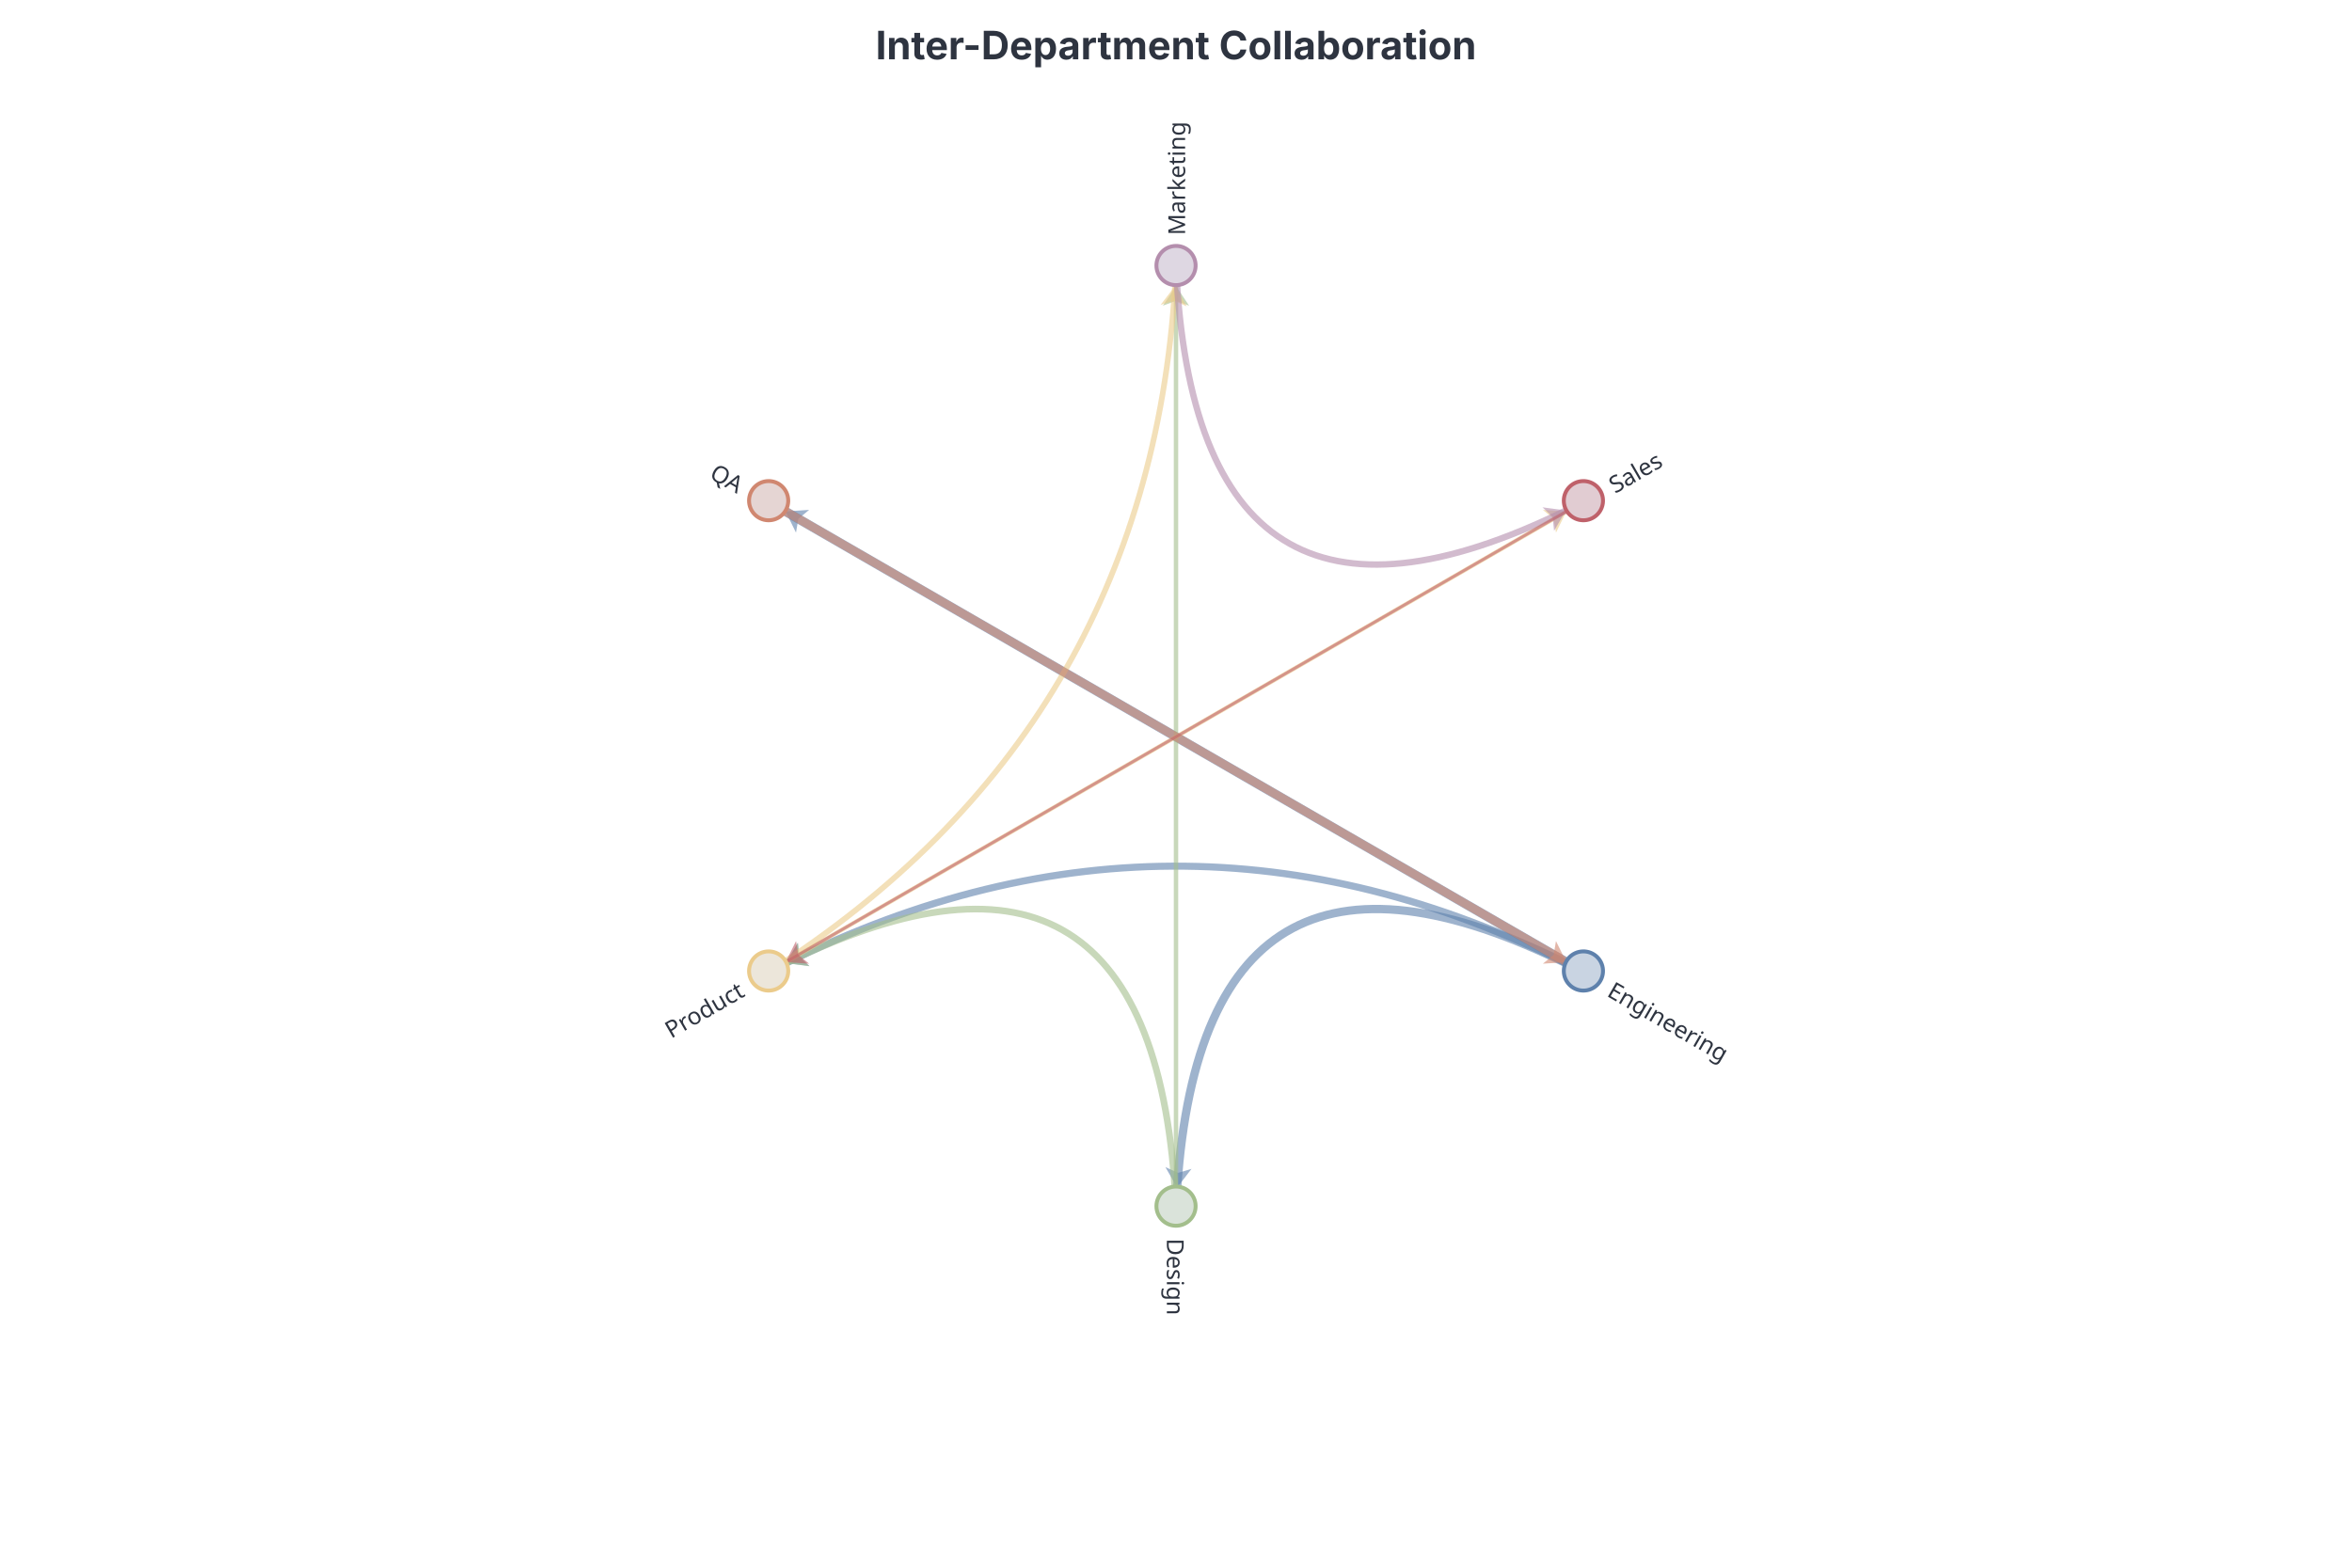
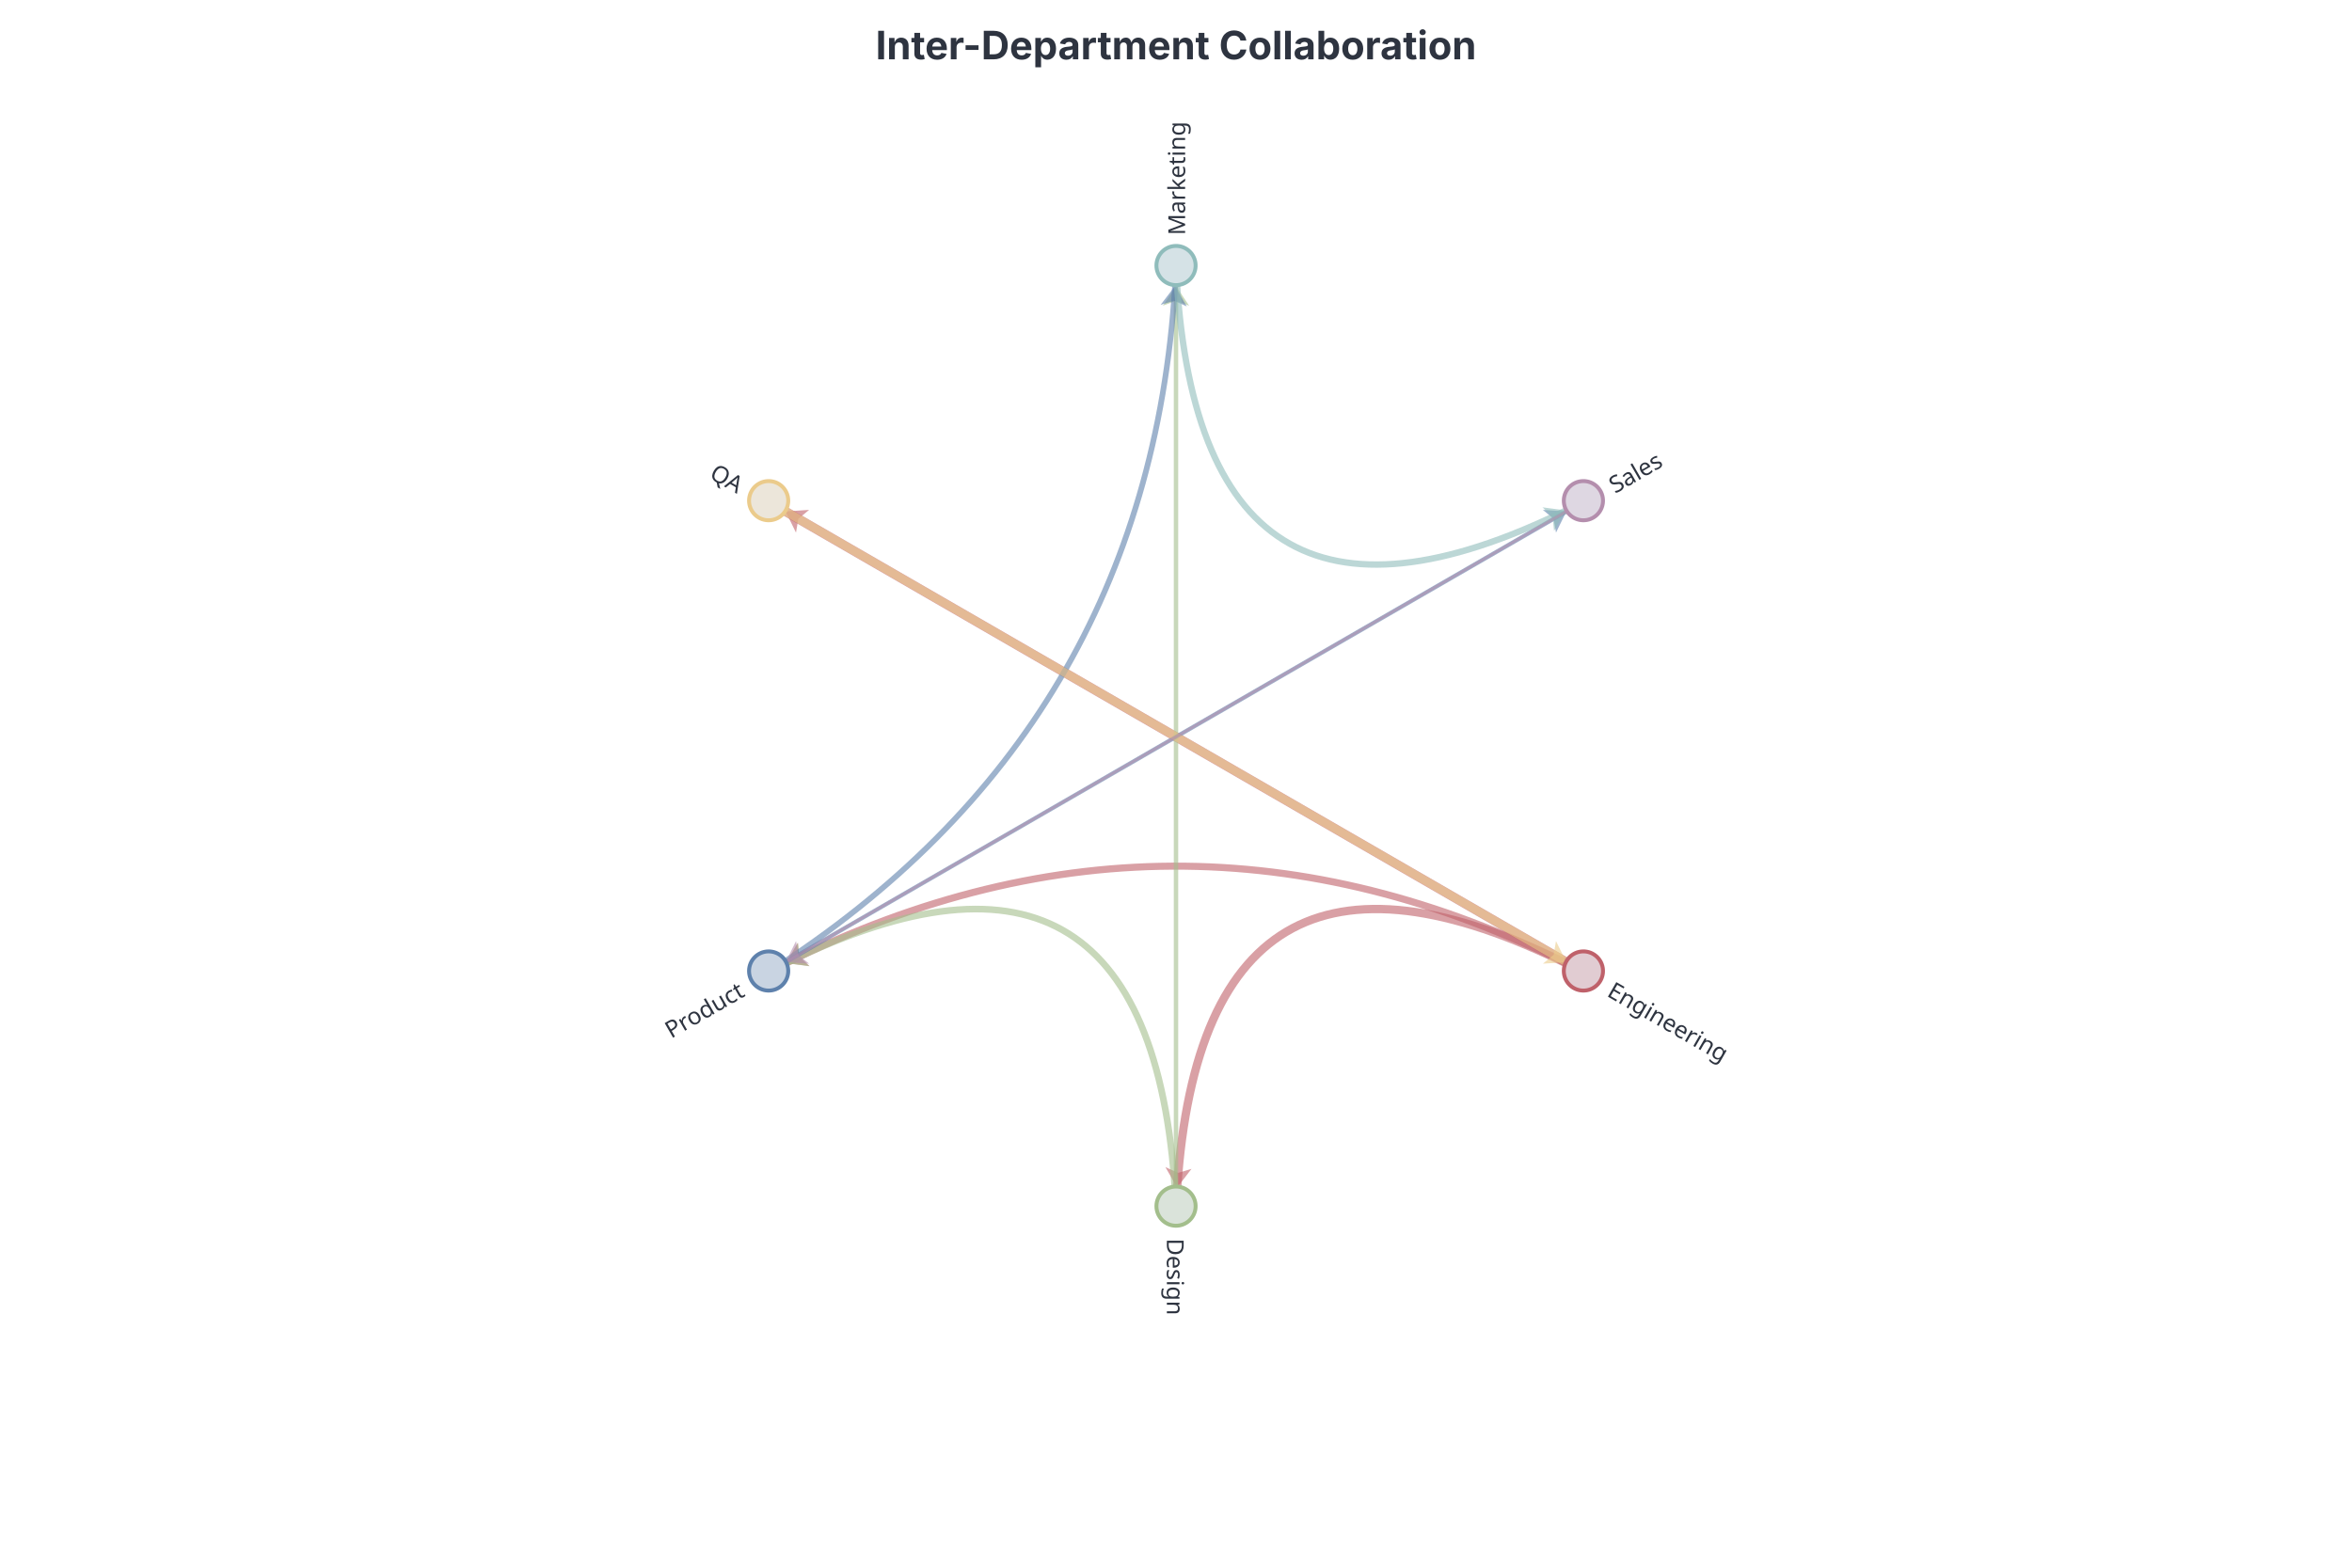
<svg xmlns="http://www.w3.org/2000/svg" style="background: #eceff4; font-family: Inter, system-ui, Avenir, Helvetica, Arial, sans-serif" width="1200" height="800" version="1.1" baseProfile="full" viewBox="0 0 1200 800">
  <rect width="1200" height="800" x="0" y="0" fill="none" />
-   <path d="M807.8 520Q614.9 420.3 600.6 630" transform="translate(0 -24)" fill="none" pointer-events="visible" stroke="#5e81ac" stroke-width="4.25" stroke-opacity="0.6" ecmeta_series_index="0" ecmeta_data_index="0" ecmeta_ssr_type="chart" class="zr0-cls-0" />
-   <path d="M0 0L6.667 10L0 7.5L-6.667 10L0 0Z" transform="matrix(-0.998,-0.068,0.068,-0.998,600.5731,606.0165)" fill="#5e81ac" fill-opacity="0.6" ecmeta_series_index="0" ecmeta_data_index="0" ecmeta_ssr_type="chart" class="zr0-cls-1" />
-   <path d="M807.8 520Q604.5 414.3 401.1 515.5" transform="translate(0 -24)" fill="none" pointer-events="visible" stroke="#5e81ac" stroke-width="3.6" stroke-opacity="0.6" ecmeta_series_index="0" ecmeta_data_index="1" ecmeta_ssr_type="chart" class="zr0-cls-0" />
-   <path d="M0 0L6.667 10L0 7.5L-6.667 10L0 0Z" transform="matrix(-0.445,-0.895,0.895,-0.445,401.0677,491.4676)" fill="#5e81ac" fill-opacity="0.6" ecmeta_series_index="0" ecmeta_data_index="1" ecmeta_ssr_type="chart" class="zr0-cls-1" />
-   <path d="M807.8 520Q604.3 402.5 400.8 285" transform="translate(0 -24)" fill="none" pointer-events="visible" stroke="#5e81ac" stroke-width="4.75" stroke-opacity="0.6" ecmeta_series_index="0" ecmeta_data_index="2" ecmeta_ssr_type="chart" class="zr0-cls-0" />
-   <path d="M0 0L6.7 10L0 7.5L-6.7 10L0 0Z" transform="matrix(0.5,-0.866,0.866,0.5,400.8146,261.0002)" fill="#5e81ac" fill-opacity="0.6" ecmeta_series_index="0" ecmeta_data_index="2" ecmeta_ssr_type="chart" class="zr0-cls-1" />
+   <path d="M807.8 520Q614.9 420.3 600.6 630" transform="translate(0 -24)" fill="none" pointer-events="visible" stroke="#bf616a" stroke-width="4.25" stroke-opacity="0.6" ecmeta_series_index="0" ecmeta_data_index="0" ecmeta_ssr_type="chart" class="zr0-cls-0" />
+   <path d="M0 0L6.667 10L0 7.5L-6.667 10L0 0Z" transform="matrix(-0.998,-0.068,0.068,-0.998,600.5731,606.0165)" fill="#bf616a" fill-opacity="0.6" ecmeta_series_index="0" ecmeta_data_index="0" ecmeta_ssr_type="chart" class="zr0-cls-1" />
+   <path d="M807.8 520Q604.5 414.3 401.1 515.5" transform="translate(0 -24)" fill="none" pointer-events="visible" stroke="#bf616a" stroke-width="3.6" stroke-opacity="0.6" ecmeta_series_index="0" ecmeta_data_index="1" ecmeta_ssr_type="chart" class="zr0-cls-0" />
+   <path d="M0 0L6.667 10L0 7.5L-6.667 10L0 0Z" transform="matrix(-0.445,-0.895,0.895,-0.445,401.0677,491.4676)" fill="#bf616a" fill-opacity="0.6" ecmeta_series_index="0" ecmeta_data_index="1" ecmeta_ssr_type="chart" class="zr0-cls-1" />
+   <path d="M807.8 520Q604.3 402.5 400.8 285" transform="translate(0 -24)" fill="none" pointer-events="visible" stroke="#bf616a" stroke-width="4.75" stroke-opacity="0.6" ecmeta_series_index="0" ecmeta_data_index="2" ecmeta_ssr_type="chart" class="zr0-cls-0" />
+   <path d="M0 0L6.7 10L0 7.5L-6.7 10L0 0Z" transform="matrix(0.5,-0.866,0.866,0.5,400.8146,261.0002)" fill="#bf616a" fill-opacity="0.6" ecmeta_series_index="0" ecmeta_data_index="2" ecmeta_ssr_type="chart" class="zr0-cls-1" />
  <path d="M600 640Q589.8 423.1 401.1 515.5" transform="translate(0 -24)" fill="none" pointer-events="visible" stroke="#a3be8c" stroke-width="3.4" stroke-opacity="0.6" ecmeta_series_index="0" ecmeta_data_index="3" ecmeta_ssr_type="chart" class="zr0-cls-0" />
  <path d="M0 0L6.667 10L0 7.5L-6.667 10L0 0Z" transform="matrix(-0.44,-0.898,0.898,-0.44,401.0864,491.5046)" fill="#a3be8c" fill-opacity="0.6" ecmeta_series_index="0" ecmeta_data_index="3" ecmeta_ssr_type="chart" class="zr0-cls-2" />
  <path d="M600 640Q600 405 600 170" transform="translate(0 -24)" fill="none" pointer-events="visible" stroke="#a3be8c" stroke-width="2.25" stroke-opacity="0.6" ecmeta_series_index="0" ecmeta_data_index="4" ecmeta_ssr_type="chart" class="zr0-cls-0" />
  <path d="M0 0L6.7 10L0 7.5L-6.7 10L0 0Z" transform="translate(600 146.0005)" fill="#a3be8c" fill-opacity="0.6" ecmeta_series_index="0" ecmeta_data_index="4" ecmeta_ssr_type="chart" class="zr0-cls-2" />
-   <path d="M392.2 520Q585.4 396.7 599.5 170" transform="translate(0 -24)" fill="none" pointer-events="visible" stroke="#ebcb8b" stroke-width="2.9" stroke-opacity="0.6" ecmeta_series_index="0" ecmeta_data_index="5" ecmeta_ssr_type="chart" class="zr0-cls-0" />
-   <path d="M0 0L6.7 10L0 7.5L-6.7 10L0 0Z" transform="matrix(0.998,0.062,-0.062,0.998,599.4683,145.9857)" fill="#ebcb8b" fill-opacity="0.6" ecmeta_series_index="0" ecmeta_data_index="5" ecmeta_ssr_type="chart" class="zr0-cls-3" />
-   <path d="M392.2 520Q595.7 402.5 799.2 285" transform="translate(0 -24)" fill="none" pointer-events="visible" stroke="#ebcb8b" stroke-width="2.1" stroke-opacity="0.6" ecmeta_series_index="0" ecmeta_data_index="6" ecmeta_ssr_type="chart" class="zr0-cls-0" />
-   <path d="M0 0L6.7 10L0 7.5L-6.7 10L0 0Z" transform="matrix(0.5,0.866,-0.866,0.5,799.1854,261.0002)" fill="#ebcb8b" fill-opacity="0.6" ecmeta_series_index="0" ecmeta_data_index="6" ecmeta_ssr_type="chart" class="zr0-cls-3" />
-   <path d="M600 160Q610.2 376.9 798.9 284.5" transform="translate(0 -24)" fill="none" pointer-events="visible" stroke="#b48ead" stroke-width="3.25" stroke-opacity="0.6" ecmeta_series_index="0" ecmeta_data_index="7" ecmeta_ssr_type="chart" class="zr0-cls-0" />
-   <path d="M0 0L6.7 10L0 7.5L-6.7 10L0 0Z" transform="matrix(0.44,0.898,-0.898,0.44,798.9136,260.4954)" fill="#b48ead" fill-opacity="0.6" ecmeta_series_index="0" ecmeta_data_index="7" ecmeta_ssr_type="chart" class="zr0-cls-4" />
-   <path d="M392.2 280Q595.7 397.5 799.2 515" transform="translate(0 -24)" fill="none" pointer-events="visible" stroke="#d08770" stroke-width="4.4" stroke-opacity="0.6" ecmeta_series_index="0" ecmeta_data_index="8" ecmeta_ssr_type="chart" class="zr0-cls-0" />
-   <path d="M0 0L6.667 10L0 7.5L-6.667 10L0 0Z" transform="matrix(-0.5,0.866,-0.866,-0.5,799.1854,490.9998)" fill="#d08770" fill-opacity="0.6" ecmeta_series_index="0" ecmeta_data_index="8" ecmeta_ssr_type="chart" class="zr0-cls-5" />
-   <path d="M807.8 280Q604.3 397.5 400.8 515" transform="translate(0 -24)" fill="none" pointer-events="visible" stroke="#bf616a" stroke-width="1.5" stroke-opacity="0.6" ecmeta_series_index="0" ecmeta_data_index="9" ecmeta_ssr_type="chart" class="zr0-cls-0" />
-   <path d="M0 0L6.667 10L0 7.5L-6.667 10L0 0Z" transform="matrix(-0.5,-0.866,0.866,-0.5,400.8146,490.9998)" fill="#bf616a" fill-opacity="0.6" ecmeta_series_index="0" ecmeta_data_index="9" ecmeta_ssr_type="chart" class="zr0-cls-6" />
-   <path d="M1 0A1 1 0 1 1 1 -0.1A1 1 0 0 1 1 0" transform="matrix(10,0,0,10,807.8461,496)" fill="#c9d4e2" stroke="#5e81ac" stroke-width="0.2" ecmeta_series_index="0" ecmeta_data_index="0" ecmeta_ssr_type="chart" class="zr0-cls-7" />
+   <path d="M392.2 520Q585.4 396.7 599.5 170" transform="translate(0 -24)" fill="none" pointer-events="visible" stroke="#5e81ac" stroke-width="2.9" stroke-opacity="0.6" ecmeta_series_index="0" ecmeta_data_index="5" ecmeta_ssr_type="chart" class="zr0-cls-0" />
+   <path d="M0 0L6.7 10L0 7.5L-6.7 10L0 0Z" transform="matrix(0.998,0.062,-0.062,0.998,599.4683,145.9857)" fill="#5e81ac" fill-opacity="0.6" ecmeta_series_index="0" ecmeta_data_index="5" ecmeta_ssr_type="chart" class="zr0-cls-3" />
+   <path d="M392.2 520Q595.7 402.5 799.2 285" transform="translate(0 -24)" fill="none" pointer-events="visible" stroke="#5e81ac" stroke-width="2.1" stroke-opacity="0.6" ecmeta_series_index="0" ecmeta_data_index="6" ecmeta_ssr_type="chart" class="zr0-cls-0" />
+   <path d="M0 0L6.7 10L0 7.5L-6.7 10L0 0Z" transform="matrix(0.5,0.866,-0.866,0.5,799.1854,261.0002)" fill="#5e81ac" fill-opacity="0.6" ecmeta_series_index="0" ecmeta_data_index="6" ecmeta_ssr_type="chart" class="zr0-cls-3" />
+   <path d="M600 160Q610.2 376.9 798.9 284.5" transform="translate(0 -24)" fill="none" pointer-events="visible" stroke="#8fbcbb" stroke-width="3.25" stroke-opacity="0.6" ecmeta_series_index="0" ecmeta_data_index="7" ecmeta_ssr_type="chart" class="zr0-cls-0" />
+   <path d="M0 0L6.7 10L0 7.5L-6.7 10L0 0Z" transform="matrix(0.44,0.898,-0.898,0.44,798.9136,260.4954)" fill="#8fbcbb" fill-opacity="0.6" ecmeta_series_index="0" ecmeta_data_index="7" ecmeta_ssr_type="chart" class="zr0-cls-4" />
+   <path d="M392.2 280Q595.7 397.5 799.2 515" transform="translate(0 -24)" fill="none" pointer-events="visible" stroke="#ebcb8b" stroke-width="4.4" stroke-opacity="0.6" ecmeta_series_index="0" ecmeta_data_index="8" ecmeta_ssr_type="chart" class="zr0-cls-0" />
+   <path d="M0 0L6.667 10L0 7.5L-6.667 10L0 0Z" transform="matrix(-0.5,0.866,-0.866,-0.5,799.1854,490.9998)" fill="#ebcb8b" fill-opacity="0.6" ecmeta_series_index="0" ecmeta_data_index="8" ecmeta_ssr_type="chart" class="zr0-cls-5" />
+   <path d="M807.8 280Q604.3 397.5 400.8 515" transform="translate(0 -24)" fill="none" pointer-events="visible" stroke="#b48ead" stroke-width="1.5" stroke-opacity="0.6" ecmeta_series_index="0" ecmeta_data_index="9" ecmeta_ssr_type="chart" class="zr0-cls-0" />
+   <path d="M0 0L6.667 10L0 7.5L-6.667 10L0 0Z" transform="matrix(-0.5,-0.866,0.866,-0.5,400.8146,490.9998)" fill="#b48ead" fill-opacity="0.6" ecmeta_series_index="0" ecmeta_data_index="9" ecmeta_ssr_type="chart" class="zr0-cls-6" />
+   <path d="M1 0A1 1 0 1 1 1 -0.1A1 1 0 0 1 1 0" transform="matrix(10,0,0,10,807.8461,496)" fill="#e1ccd2" stroke="#bf616a" stroke-width="0.2" ecmeta_series_index="0" ecmeta_data_index="0" ecmeta_ssr_type="chart" class="zr0-cls-7" />
  <path d="M1 0A1 1 0 1 1 1 -0.1A1 1 0 0 1 1 0" transform="matrix(10,0,0,10,600,616)" fill="#dae3da" stroke="#a3be8c" stroke-width="0.2" ecmeta_series_index="0" ecmeta_data_index="1" ecmeta_ssr_type="chart" class="zr0-cls-8" />
-   <path d="M1 0A1 1 0 1 1 1 -0.1A1 1 0 0 1 1 0" transform="matrix(10,0,0,10,392.1539,496)" fill="#ece6da" stroke="#ebcb8b" stroke-width="0.2" ecmeta_series_index="0" ecmeta_data_index="2" ecmeta_ssr_type="chart" class="zr0-cls-9" />
-   <path d="M1 0A1 1 0 1 1 1 -0.1A1 1 0 0 1 1 0" transform="matrix(10,0,0,10,392.1539,256)" fill="#e5d5d3" stroke="#d08770" stroke-width="0.2" ecmeta_series_index="0" ecmeta_data_index="3" ecmeta_ssr_type="chart" class="zr0-cls-10" />
-   <path d="M1 0A1 1 0 1 1 1 -0.1A1 1 0 0 1 1 0" transform="matrix(10,0,0,10,600,136)" fill="#ded7e2" stroke="#b48ead" stroke-width="0.2" ecmeta_series_index="0" ecmeta_data_index="4" ecmeta_ssr_type="chart" class="zr0-cls-11" />
-   <path d="M1 0A1 1 0 1 1 1 -0.1A1 1 0 0 1 1 0" transform="matrix(10,0,0,10,807.8461,256)" fill="#e1ccd2" stroke="#bf616a" stroke-width="0.2" ecmeta_series_index="0" ecmeta_data_index="5" ecmeta_ssr_type="chart" class="zr0-cls-12" />
+   <path d="M1 0A1 1 0 1 1 1 -0.1A1 1 0 0 1 1 0" transform="matrix(10,0,0,10,392.1539,496)" fill="#c9d4e2" stroke="#5e81ac" stroke-width="0.2" ecmeta_series_index="0" ecmeta_data_index="2" ecmeta_ssr_type="chart" class="zr0-cls-9" />
+   <path d="M1 0A1 1 0 1 1 1 -0.1A1 1 0 0 1 1 0" transform="matrix(10,0,0,10,392.1539,256)" fill="#ece6da" stroke="#ebcb8b" stroke-width="0.2" ecmeta_series_index="0" ecmeta_data_index="3" ecmeta_ssr_type="chart" class="zr0-cls-10" />
+   <path d="M1 0A1 1 0 1 1 1 -0.1A1 1 0 0 1 1 0" transform="matrix(10,0,0,10,600,136)" fill="#d5e2e6" stroke="#8fbcbb" stroke-width="0.2" ecmeta_series_index="0" ecmeta_data_index="4" ecmeta_ssr_type="chart" class="zr0-cls-11" />
+   <path d="M1 0A1 1 0 1 1 1 -0.1A1 1 0 0 1 1 0" transform="matrix(10,0,0,10,807.8461,256)" fill="#ded7e2" stroke="#b48ead" stroke-width="0.2" ecmeta_series_index="0" ecmeta_data_index="5" ecmeta_ssr_type="chart" class="zr0-cls-12" />
  <text dominant-baseline="central" text-anchor="start" style="font-size:12px;font-family:sans-serif;" transform="matrix(0.866,0.5,-0.5,0.866,821.7025,504)" fill="#2e3440">Engineering</text>
  <text dominant-baseline="central" text-anchor="start" style="font-size:12px;font-family:sans-serif;" transform="matrix(0,1,-1,0,600,632)" fill="#2e3440">Design</text>
  <text dominant-baseline="central" text-anchor="end" style="font-size:12px;font-family:sans-serif;" transform="matrix(0.866,-0.5,0.5,0.866,378.2975,504)" fill="#2e3440">Product</text>
  <text dominant-baseline="central" text-anchor="end" style="font-size:12px;font-family:sans-serif;" transform="matrix(0.866,0.5,-0.5,0.866,378.2975,248)" fill="#2e3440">QA</text>
  <text dominant-baseline="central" text-anchor="start" style="font-size:12px;font-family:sans-serif;" transform="matrix(0,-1,1,0,600,120)" fill="#2e3440">Marketing</text>
  <text dominant-baseline="central" text-anchor="start" style="font-size:12px;font-family:sans-serif;" transform="matrix(0.866,-0.5,0.5,0.866,821.7025,248)" fill="#2e3440">Sales</text>
  <path d="M-142.7 -5l285.4 0l0 30l-285.4 0Z" transform="translate(600 13)" fill="rgb(0,0,0)" fill-opacity="0" stroke="#3c3c41" stroke-width="0" class="zr0-cls-13" />
  <text dominant-baseline="central" text-anchor="middle" style="font-size:20px;font-family:Inter, system-ui, Avenir, Helvetica, Arial, sans-serif;font-weight:bold;" xml:space="preserve" y="10" transform="translate(600 13)" fill="#2e3440">Inter-Department Collaboration</text>
  <style>
.zr0-cls-0:hover {
cursor:pointer;
stroke-width:5;
}
.zr0-cls-1:hover {
cursor:pointer;
- fill:rgba(103,141,189,1);
+ fill:rgba(210,106,116,1);
}
.zr0-cls-2:hover {
cursor:pointer;
fill:rgba(179,209,154,1);
}
.zr0-cls-3:hover {
cursor:pointer;
- fill:rgba(255,223,152,1);
+ fill:rgba(103,141,189,1);
}
.zr0-cls-4:hover {
cursor:pointer;
- fill:rgba(198,156,190,1);
+ fill:rgba(157,206,205,1);
}
.zr0-cls-5:hover {
cursor:pointer;
- fill:rgba(228,148,123,1);
+ fill:rgba(255,223,152,1);
}
.zr0-cls-6:hover {
cursor:pointer;
- fill:rgba(210,106,116,1);
+ fill:rgba(198,156,190,1);
}
.zr0-cls-7:hover {
cursor:pointer;
- fill:rgba(221,233,248,1);
+ fill:rgba(247,224,231,1);
}
.zr0-cls-8:hover {
cursor:pointer;
fill:rgba(239,249,239,1);
}
.zr0-cls-9:hover {
cursor:pointer;
- fill:rgba(255,253,239,1);
+ fill:rgba(221,233,248,1);
}
.zr0-cls-10:hover {
cursor:pointer;
- fill:rgba(251,234,232,1);
+ fill:rgba(255,253,239,1);
}
.zr0-cls-11:hover {
cursor:pointer;
- fill:rgba(244,236,248,1);
+ fill:rgba(234,248,253,1);
}
.zr0-cls-12:hover {
cursor:pointer;
- fill:rgba(247,224,231,1);
+ fill:rgba(244,236,248,1);
}
.zr0-cls-13:hover {
pointer-events:none;
}



</style>
</svg>
